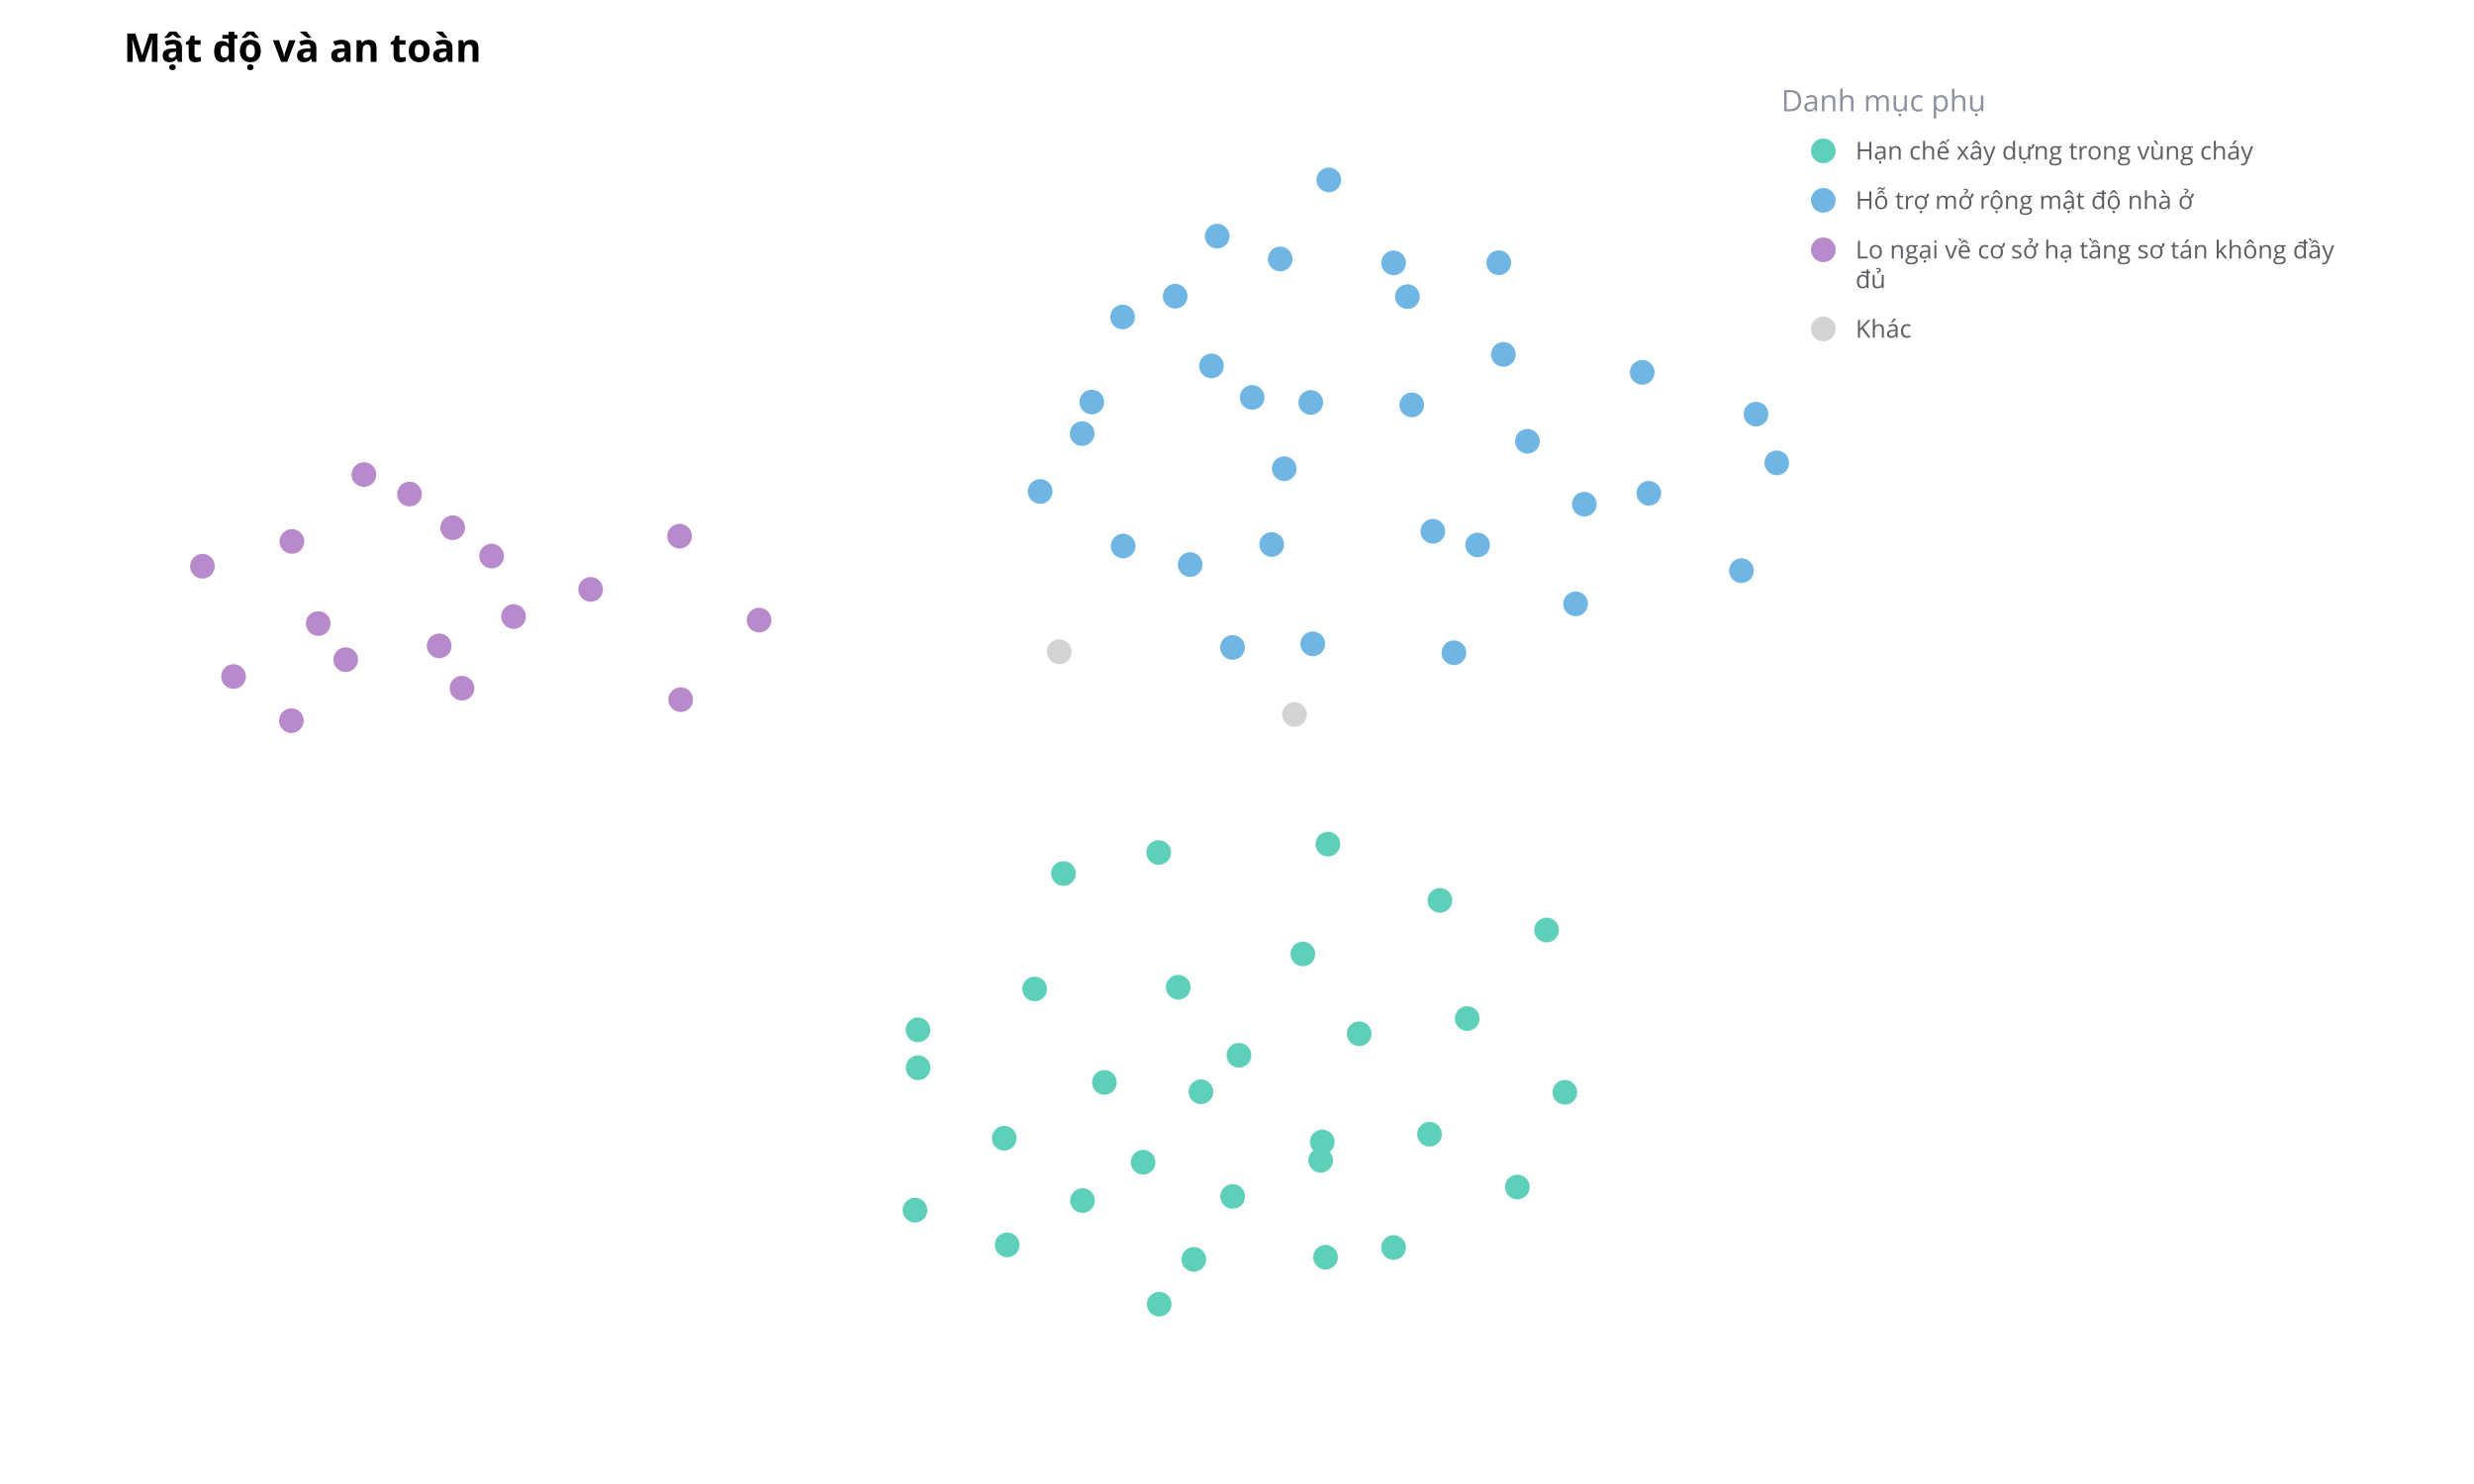
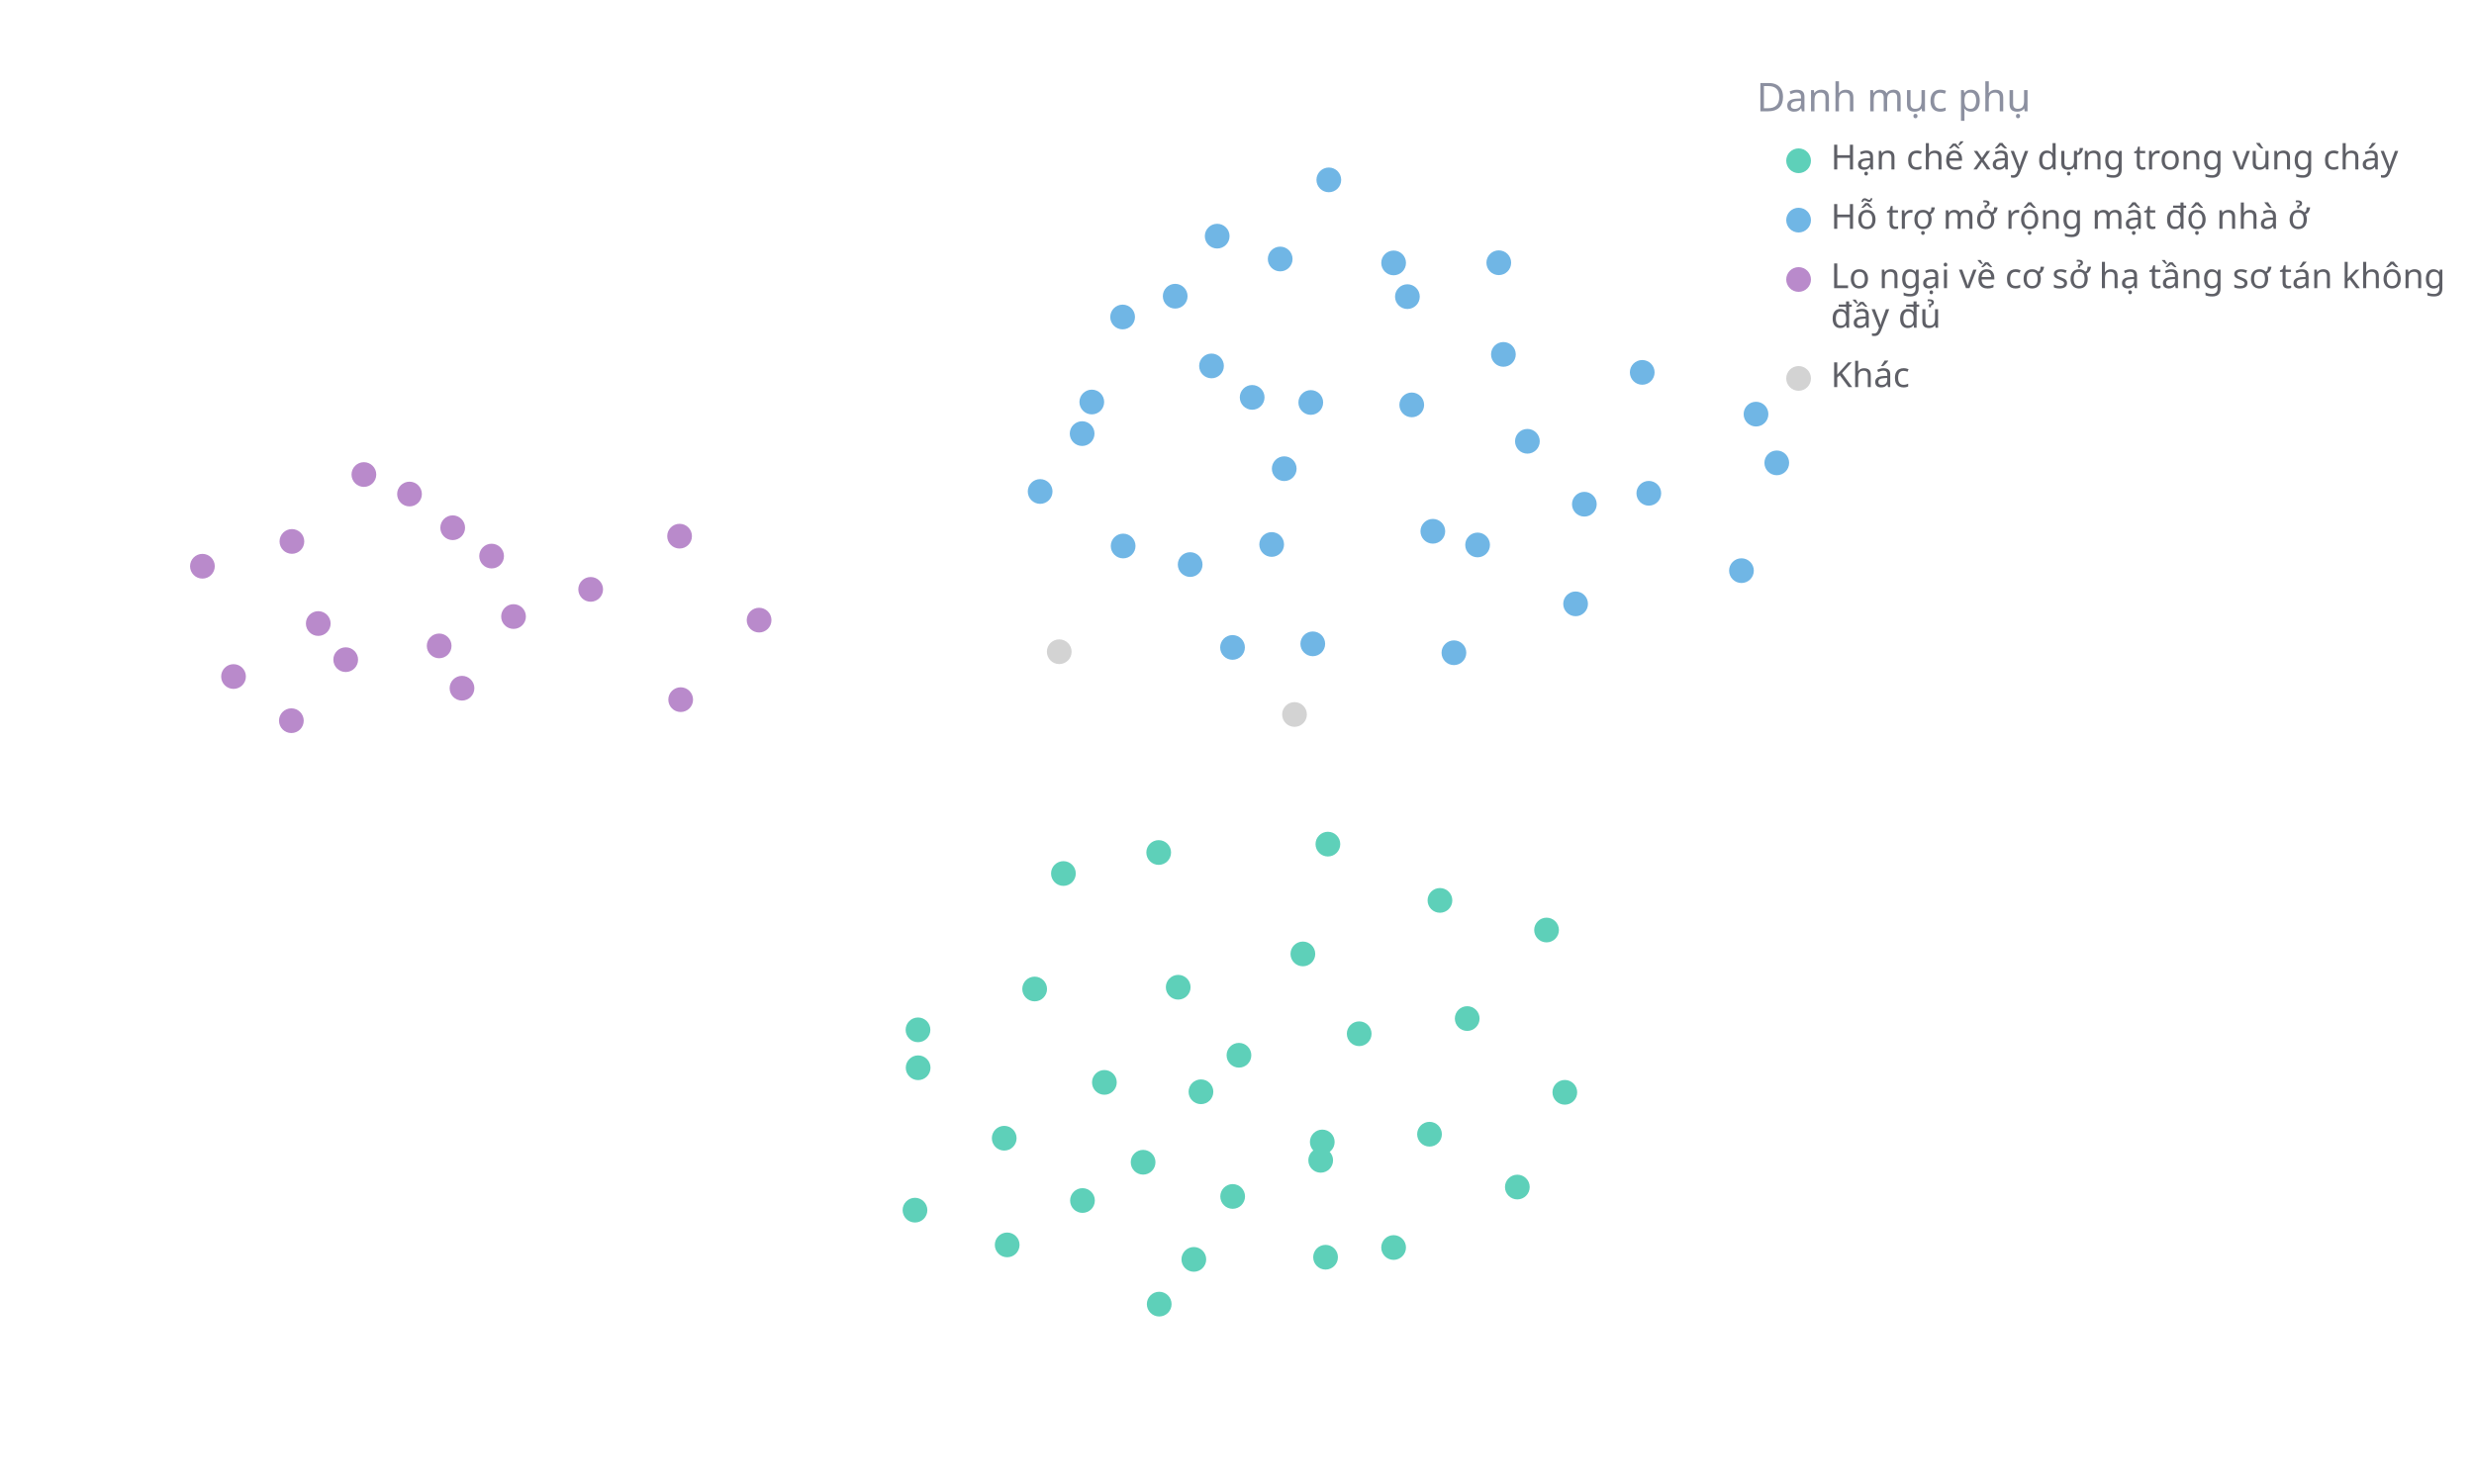
<svg xmlns="http://www.w3.org/2000/svg" width="1000" height="600" viewBox="0 0 1000 600" preserveAspectRatio="xMidYMid meet">
  <rect width="1000" height="600" fill="white" />
-   <text x="50" y="25.0" text-anchor="start" font-family="Open Sans" font-size="16" font-weight="bold">Mật độ và an toàn</text>
  <circle class="datapoint" data-cid="1721" cx="147.086" cy="191.861" r="5" fill="#b98acb" fill-opacity="1.0" stroke="none" stroke-width="0.5" style="mix-blend-mode: darken;" />
  <circle class="datapoint" data-cid="1674" cx="489.697" cy="147.95" r="5" fill="#70b6e5" fill-opacity="1.0" stroke="none" stroke-width="0.5" style="mix-blend-mode: darken;" />
  <circle class="datapoint" data-cid="1658" cx="709.784" cy="167.438" r="5" fill="#70b6e5" fill-opacity="1.0" stroke="none" stroke-width="0.5" style="mix-blend-mode: darken;" />
  <circle class="datapoint" data-cid="1661" cx="482.553" cy="509.185" r="5" fill="#5ed0b9" fill-opacity="1.0" stroke="none" stroke-width="0.5" style="mix-blend-mode: darken;" />
  <circle class="datapoint" data-cid="1657" cx="625.123" cy="376.021" r="5" fill="#5ed0b9" fill-opacity="1.0" stroke="none" stroke-width="0.5" style="mix-blend-mode: darken;" />
  <circle class="datapoint" data-cid="1659" cx="529.822" cy="162.726" r="5" fill="#70b6e5" fill-opacity="1.0" stroke="none" stroke-width="0.5" style="mix-blend-mode: darken;" />
  <circle class="datapoint" data-cid="1651" cx="535.797" cy="508.311" r="5" fill="#5ed0b9" fill-opacity="1.0" stroke="none" stroke-width="0.5" style="mix-blend-mode: darken;" />
  <circle class="datapoint" data-cid="1662" cx="534.472" cy="461.716" r="5" fill="#5ed0b9" fill-opacity="1.0" stroke="none" stroke-width="0.5" style="mix-blend-mode: darken;" />
  <circle class="datapoint" data-cid="1656" cx="582.031" cy="364.042" r="5" fill="#5ed0b9" fill-opacity="1.0" stroke="none" stroke-width="0.5" style="mix-blend-mode: darken;" />
  <circle class="datapoint" data-cid="1610" cx="186.74" cy="278.249" r="5" fill="#b98acb" fill-opacity="1.0" stroke="none" stroke-width="0.5" style="mix-blend-mode: darken;" />
  <circle class="datapoint" data-cid="1619" cx="563.309" cy="106.3" r="5" fill="#70b6e5" fill-opacity="1.0" stroke="none" stroke-width="0.5" style="mix-blend-mode: darken;" />
  <circle class="datapoint" data-cid="1590" cx="117.771" cy="291.384" r="5" fill="#b98acb" fill-opacity="1.0" stroke="none" stroke-width="0.5" style="mix-blend-mode: darken;" />
  <circle class="datapoint" data-cid="1475" cx="371.059" cy="416.375" r="5" fill="#5ed0b9" fill-opacity="1.0" stroke="none" stroke-width="0.5" style="mix-blend-mode: darken;" />
  <circle class="datapoint" data-cid="1403" cx="498.247" cy="483.741" r="5" fill="#5ed0b9" fill-opacity="1.0" stroke="none" stroke-width="0.5" style="mix-blend-mode: darken;" />
  <circle class="datapoint" data-cid="1383" cx="462.049" cy="469.911" r="5" fill="#5ed0b9" fill-opacity="1.0" stroke="none" stroke-width="0.5" style="mix-blend-mode: darken;" />
  <circle class="datapoint" data-cid="1418" cx="536.741" cy="341.29" r="5" fill="#5ed0b9" fill-opacity="1.0" stroke="none" stroke-width="0.5" style="mix-blend-mode: darken;" />
  <circle class="datapoint" data-cid="1353" cx="139.739" cy="266.713" r="5" fill="#b98acb" fill-opacity="1.0" stroke="none" stroke-width="0.5" style="mix-blend-mode: darken;" />
  <circle class="datapoint" data-cid="1262" cx="617.379" cy="178.419" r="5" fill="#70b6e5" fill-opacity="1.0" stroke="none" stroke-width="0.5" style="mix-blend-mode: darken;" />
  <circle class="datapoint" data-cid="1067" cx="182.983" cy="213.369" r="5" fill="#b98acb" fill-opacity="1.0" stroke="none" stroke-width="0.5" style="mix-blend-mode: darken;" />
  <circle class="datapoint" data-cid="297" cx="371.116" cy="431.704" r="5" fill="#5ed0b9" fill-opacity="1.0" stroke="none" stroke-width="0.5" style="mix-blend-mode: darken;" />
  <circle class="datapoint" data-cid="952" cx="519.089" cy="189.499" r="5" fill="#70b6e5" fill-opacity="1.0" stroke="none" stroke-width="0.5" style="mix-blend-mode: darken;" />
  <circle class="datapoint" data-cid="1166" cx="587.68" cy="263.913" r="5" fill="#70b6e5" fill-opacity="1.0" stroke="none" stroke-width="0.5" style="mix-blend-mode: darken;" />
  <circle class="datapoint" data-cid="1154" cx="437.404" cy="175.314" r="5" fill="#70b6e5" fill-opacity="1.0" stroke="none" stroke-width="0.5" style="mix-blend-mode: darken;" />
  <circle class="datapoint" data-cid="418" cx="117.991" cy="218.912" r="5" fill="#b98acb" fill-opacity="1.0" stroke="none" stroke-width="0.5" style="mix-blend-mode: darken;" />
  <circle class="datapoint" data-cid="834" cx="453.766" cy="128.163" r="5" fill="#70b6e5" fill-opacity="1.0" stroke="none" stroke-width="0.5" style="mix-blend-mode: darken;" />
  <circle class="datapoint" data-cid="1212" cx="420.429" cy="198.713" r="5" fill="#70b6e5" fill-opacity="1.0" stroke="none" stroke-width="0.5" style="mix-blend-mode: darken;" />
  <circle class="datapoint" data-cid="1194" cx="500.791" cy="426.655" r="5" fill="#5ed0b9" fill-opacity="1.0" stroke="none" stroke-width="0.5" style="mix-blend-mode: darken;" />
  <circle class="datapoint" data-cid="919" cx="475.017" cy="119.761" r="5" fill="#70b6e5" fill-opacity="1.0" stroke="none" stroke-width="0.5" style="mix-blend-mode: darken;" />
  <circle class="datapoint" data-cid="546" cx="441.308" cy="162.539" r="5" fill="#70b6e5" fill-opacity="1.0" stroke="none" stroke-width="0.5" style="mix-blend-mode: darken;" />
  <circle class="datapoint" data-cid="272" cx="703.903" cy="230.72" r="5" fill="#70b6e5" fill-opacity="1.0" stroke="none" stroke-width="0.5" style="mix-blend-mode: darken;" />
  <circle class="datapoint" data-cid="714" cx="579.157" cy="214.801" r="5" fill="#70b6e5" fill-opacity="1.0" stroke="none" stroke-width="0.5" style="mix-blend-mode: darken;" />
  <circle class="datapoint" data-cid="932" cx="640.403" cy="203.86" r="5" fill="#70b6e5" fill-opacity="1.0" stroke="none" stroke-width="0.5" style="mix-blend-mode: darken;" />
  <circle class="datapoint" data-cid="328" cx="128.641" cy="252.103" r="5" fill="#b98acb" fill-opacity="1.0" stroke="none" stroke-width="0.5" style="mix-blend-mode: darken;" />
  <circle class="datapoint" data-cid="598" cx="506.129" cy="160.667" r="5" fill="#70b6e5" fill-opacity="1.0" stroke="none" stroke-width="0.5" style="mix-blend-mode: darken;" />
  <circle class="datapoint" data-cid="914" cx="275.135" cy="282.876" r="5" fill="#b98acb" fill-opacity="1.0" stroke="none" stroke-width="0.5" style="mix-blend-mode: darken;" />
  <circle class="datapoint" data-cid="1093" cx="514.015" cy="220.14" r="5" fill="#70b6e5" fill-opacity="1.0" stroke="none" stroke-width="0.5" style="mix-blend-mode: darken;" />
  <circle class="datapoint" data-cid="870" cx="530.631" cy="260.314" r="5" fill="#70b6e5" fill-opacity="1.0" stroke="none" stroke-width="0.5" style="mix-blend-mode: darken;" />
  <circle class="datapoint" data-cid="1218" cx="533.829" cy="469.131" r="5" fill="#5ed0b9" fill-opacity="1.0" stroke="none" stroke-width="0.5" style="mix-blend-mode: darken;" />
  <circle class="datapoint" data-cid="1010" cx="526.628" cy="385.685" r="5" fill="#5ed0b9" fill-opacity="1.0" stroke="none" stroke-width="0.5" style="mix-blend-mode: darken;" />
  <circle class="datapoint" data-cid="398" cx="207.573" cy="249.278" r="5" fill="#b98acb" fill-opacity="1.0" stroke="none" stroke-width="0.5" style="mix-blend-mode: darken;" />
  <circle class="datapoint" data-cid="407" cx="593.05" cy="411.818" r="5" fill="#5ed0b9" fill-opacity="1.0" stroke="none" stroke-width="0.5" style="mix-blend-mode: darken;" />
  <circle class="datapoint" data-cid="1083" cx="563.304" cy="504.385" r="5" fill="#5ed0b9" fill-opacity="1.0" stroke="none" stroke-width="0.5" style="mix-blend-mode: darken;" />
  <circle class="datapoint" data-cid="1224" cx="632.51" cy="441.639" r="5" fill="#5ed0b9" fill-opacity="1.0" stroke="none" stroke-width="0.5" style="mix-blend-mode: darken;" />
  <circle class="datapoint" data-cid="924" cx="666.457" cy="199.443" r="5" fill="#70b6e5" fill-opacity="1.0" stroke="none" stroke-width="0.5" style="mix-blend-mode: darken;" />
  <circle class="datapoint" data-cid="1201" cx="607.681" cy="143.289" r="5" fill="#70b6e5" fill-opacity="1.0" stroke="none" stroke-width="0.5" style="mix-blend-mode: darken;" />
  <circle class="datapoint" data-cid="261" cx="453.978" cy="220.755" r="5" fill="#70b6e5" fill-opacity="1.0" stroke="none" stroke-width="0.5" style="mix-blend-mode: darken;" />
  <circle class="datapoint" data-cid="1031" cx="468.559" cy="527.273" r="5" fill="#5ed0b9" fill-opacity="1.0" stroke="none" stroke-width="0.5" style="mix-blend-mode: darken;" />
  <circle class="datapoint" data-cid="1187" cx="274.691" cy="216.779" r="5" fill="#b98acb" fill-opacity="1.0" stroke="none" stroke-width="0.5" style="mix-blend-mode: darken;" />
  <circle class="datapoint" data-cid="664" cx="81.818" cy="228.935" r="5" fill="#b98acb" fill-opacity="1.0" stroke="none" stroke-width="0.5" style="mix-blend-mode: darken;" />
  <circle class="datapoint" data-cid="1167" cx="636.863" cy="244.143" r="5" fill="#70b6e5" fill-opacity="1.0" stroke="none" stroke-width="0.5" style="mix-blend-mode: darken;" />
  <circle class="datapoint" data-cid="897" cx="537.113" cy="72.727" r="5" fill="#70b6e5" fill-opacity="1.0" stroke="none" stroke-width="0.5" style="mix-blend-mode: darken;" />
  <circle class="datapoint" data-cid="692" cx="481.07" cy="228.259" r="5" fill="#70b6e5" fill-opacity="1.0" stroke="none" stroke-width="0.5" style="mix-blend-mode: darken;" />
  <circle class="datapoint" data-cid="758" cx="485.432" cy="441.419" r="5" fill="#5ed0b9" fill-opacity="1.0" stroke="none" stroke-width="0.5" style="mix-blend-mode: darken;" />
  <circle class="datapoint" data-cid="1011" cx="597.248" cy="220.332" r="5" fill="#70b6e5" fill-opacity="1.0" stroke="none" stroke-width="0.5" style="mix-blend-mode: darken;" />
  <circle class="datapoint" data-cid="1086" cx="418.213" cy="399.863" r="5" fill="#5ed0b9" fill-opacity="1.0" stroke="none" stroke-width="0.5" style="mix-blend-mode: darken;" />
  <circle class="datapoint" data-cid="506" cx="605.816" cy="106.225" r="5" fill="#70b6e5" fill-opacity="1.0" stroke="none" stroke-width="0.5" style="mix-blend-mode: darken;" />
  <circle class="datapoint" data-cid="412" cx="498.193" cy="261.763" r="5" fill="#70b6e5" fill-opacity="1.0" stroke="none" stroke-width="0.5" style="mix-blend-mode: darken;" />
  <circle class="datapoint" data-cid="1012" cx="523.247" cy="288.877" r="5" fill="lightgray" fill-opacity="1.0" stroke="none" stroke-width="0.5" style="mix-blend-mode: darken;" />
  <circle class="datapoint" data-cid="1043" cx="468.349" cy="344.678" r="5" fill="#5ed0b9" fill-opacity="1.0" stroke="none" stroke-width="0.5" style="mix-blend-mode: darken;" />
  <circle class="datapoint" data-cid="877" cx="568.876" cy="119.932" r="5" fill="#70b6e5" fill-opacity="1.0" stroke="none" stroke-width="0.5" style="mix-blend-mode: darken;" />
  <circle class="datapoint" data-cid="268" cx="407.108" cy="503.327" r="5" fill="#5ed0b9" fill-opacity="1.0" stroke="none" stroke-width="0.5" style="mix-blend-mode: darken;" />
  <circle class="datapoint" data-cid="313" cx="238.751" cy="238.292" r="5" fill="#b98acb" fill-opacity="1.0" stroke="none" stroke-width="0.5" style="mix-blend-mode: darken;" />
  <circle class="datapoint" data-cid="269" cx="718.182" cy="187.143" r="5" fill="#70b6e5" fill-opacity="1.0" stroke="none" stroke-width="0.5" style="mix-blend-mode: darken;" />
  <circle class="datapoint" data-cid="567" cx="570.635" cy="163.7" r="5" fill="#70b6e5" fill-opacity="1.0" stroke="none" stroke-width="0.5" style="mix-blend-mode: darken;" />
  <circle class="datapoint" data-cid="1223" cx="549.394" cy="417.958" r="5" fill="#5ed0b9" fill-opacity="1.0" stroke="none" stroke-width="0.5" style="mix-blend-mode: darken;" />
  <circle class="datapoint" data-cid="988" cx="429.838" cy="353.175" r="5" fill="#5ed0b9" fill-opacity="1.0" stroke="none" stroke-width="0.5" style="mix-blend-mode: darken;" />
  <circle class="datapoint" data-cid="920" cx="446.398" cy="437.625" r="5" fill="#5ed0b9" fill-opacity="1.0" stroke="none" stroke-width="0.5" style="mix-blend-mode: darken;" />
  <circle class="datapoint" data-cid="964" cx="613.314" cy="479.939" r="5" fill="#5ed0b9" fill-opacity="1.0" stroke="none" stroke-width="0.5" style="mix-blend-mode: darken;" />
  <circle class="datapoint" data-cid="826" cx="306.827" cy="250.725" r="5" fill="#b98acb" fill-opacity="1.0" stroke="none" stroke-width="0.5" style="mix-blend-mode: darken;" />
  <circle class="datapoint" data-cid="663" cx="577.816" cy="458.577" r="5" fill="#5ed0b9" fill-opacity="1.0" stroke="none" stroke-width="0.5" style="mix-blend-mode: darken;" />
  <circle class="datapoint" data-cid="1168" cx="491.993" cy="95.477" r="5" fill="#70b6e5" fill-opacity="1.0" stroke="none" stroke-width="0.5" style="mix-blend-mode: darken;" />
  <circle class="datapoint" data-cid="1082" cx="437.544" cy="485.388" r="5" fill="#5ed0b9" fill-opacity="1.0" stroke="none" stroke-width="0.5" style="mix-blend-mode: darken;" />
  <circle class="datapoint" data-cid="404" cx="476.234" cy="399.152" r="5" fill="#5ed0b9" fill-opacity="1.0" stroke="none" stroke-width="0.5" style="mix-blend-mode: darken;" />
  <circle class="datapoint" data-cid="740" cx="405.91" cy="460.199" r="5" fill="#5ed0b9" fill-opacity="1.0" stroke="none" stroke-width="0.5" style="mix-blend-mode: darken;" />
  <circle class="datapoint" data-cid="1230" cx="517.455" cy="104.718" r="5" fill="#70b6e5" fill-opacity="1.0" stroke="none" stroke-width="0.5" style="mix-blend-mode: darken;" />
  <circle class="datapoint" data-cid="521" cx="94.394" cy="273.531" r="5" fill="#b98acb" fill-opacity="1.0" stroke="none" stroke-width="0.5" style="mix-blend-mode: darken;" />
  <circle class="datapoint" data-cid="1244" cx="369.84" cy="489.28" r="5" fill="#5ed0b9" fill-opacity="1.0" stroke="none" stroke-width="0.5" style="mix-blend-mode: darken;" />
  <circle class="datapoint" data-cid="1243" cx="177.514" cy="261.142" r="5" fill="#b98acb" fill-opacity="1.0" stroke="none" stroke-width="0.5" style="mix-blend-mode: darken;" />
  <circle class="datapoint" data-cid="1343" cx="428.15" cy="263.502" r="5" fill="lightgray" fill-opacity="1.0" stroke="none" stroke-width="0.5" style="mix-blend-mode: darken;" />
  <circle class="datapoint" data-cid="1309" cx="663.796" cy="150.558" r="5" fill="#70b6e5" fill-opacity="1.0" stroke="none" stroke-width="0.5" style="mix-blend-mode: darken;" />
  <circle class="datapoint" data-cid="1292" cx="198.71" cy="224.83" r="5" fill="#b98acb" fill-opacity="1.0" stroke="none" stroke-width="0.5" style="mix-blend-mode: darken;" />
  <circle class="datapoint" data-cid="1532" cx="165.526" cy="199.749" r="5" fill="#b98acb" fill-opacity="1.0" stroke="none" stroke-width="0.5" style="mix-blend-mode: darken;" />
-   <text x="720" y="45" font-family="Open Sans" font-size="12" font-weight="400" fill="#8c90a0">Danh mục phụ</text>
-   <circle cx="737" cy="61" r="5" fill="#5ed0b9" fill-opacity="1.0" stroke="none" stroke-width="0.5" />
-   <text fill="#5e5f66" x="750" y="64.5" font-family="Open Sans" font-size="10">Hạn chế xây dựng trong vùng cháy</text>
-   <circle cx="737" cy="81" r="5" fill="#70b6e5" fill-opacity="1.0" stroke="none" stroke-width="0.5" />
-   <text fill="#5e5f66" x="750" y="84.5" font-family="Open Sans" font-size="10">Hỗ trợ mở rộng mật độ nhà ở</text>
-   <circle cx="737" cy="101" r="5" fill="#b98acb" fill-opacity="1.0" stroke="none" stroke-width="0.5" />
-   <text fill="#5e5f66" x="750" y="104.5" font-family="Open Sans" font-size="10">Lo ngại về cơ sở hạ tầng sơ tán không đầy </text>
-   <text fill="#5e5f66" x="750" y="116.5" font-family="Open Sans" font-size="10">đủ</text>
-   <circle cx="737" cy="133" r="5" fill="lightgray" fill-opacity="1.0" stroke="none" stroke-width="0.5" />
-   <text fill="#5e5f66" x="750" y="136.5" font-family="Open Sans" font-size="10">Khác</text>
+   <text x="710" y="45" font-family="Noto Sans" font-size="16" font-weight="400" fill="#8c90a0">Danh mục phụ</text>
+   <circle cx="727" cy="65" r="5" fill="#5ed0b9" fill-opacity="1.0" stroke="none" stroke-width="0.5" />
+   <text fill="#5e5f66" x="740" y="68.5" font-family="Noto Sans" font-size="14">Hạn chế xây dựng trong vùng cháy</text>
+   <circle cx="727" cy="89" r="5" fill="#70b6e5" fill-opacity="1.0" stroke="none" stroke-width="0.5" />
+   <text fill="#5e5f66" x="740" y="92.5" font-family="Noto Sans" font-size="14">Hỗ trợ mở rộng mật độ nhà ở</text>
+   <circle cx="727" cy="113" r="5" fill="#b98acb" fill-opacity="1.0" stroke="none" stroke-width="0.5" />
+   <text fill="#5e5f66" x="740" y="116.5" font-family="Noto Sans" font-size="14">Lo ngại về cơ sở hạ tầng sơ tán không </text>
+   <text fill="#5e5f66" x="740" y="132.5" font-family="Noto Sans" font-size="14">đầy đủ</text>
+   <circle cx="727" cy="153" r="5" fill="lightgray" fill-opacity="1.0" stroke="none" stroke-width="0.5" />
+   <text fill="#5e5f66" x="740" y="156.5" font-family="Noto Sans" font-size="14">Khác</text>
</svg>
